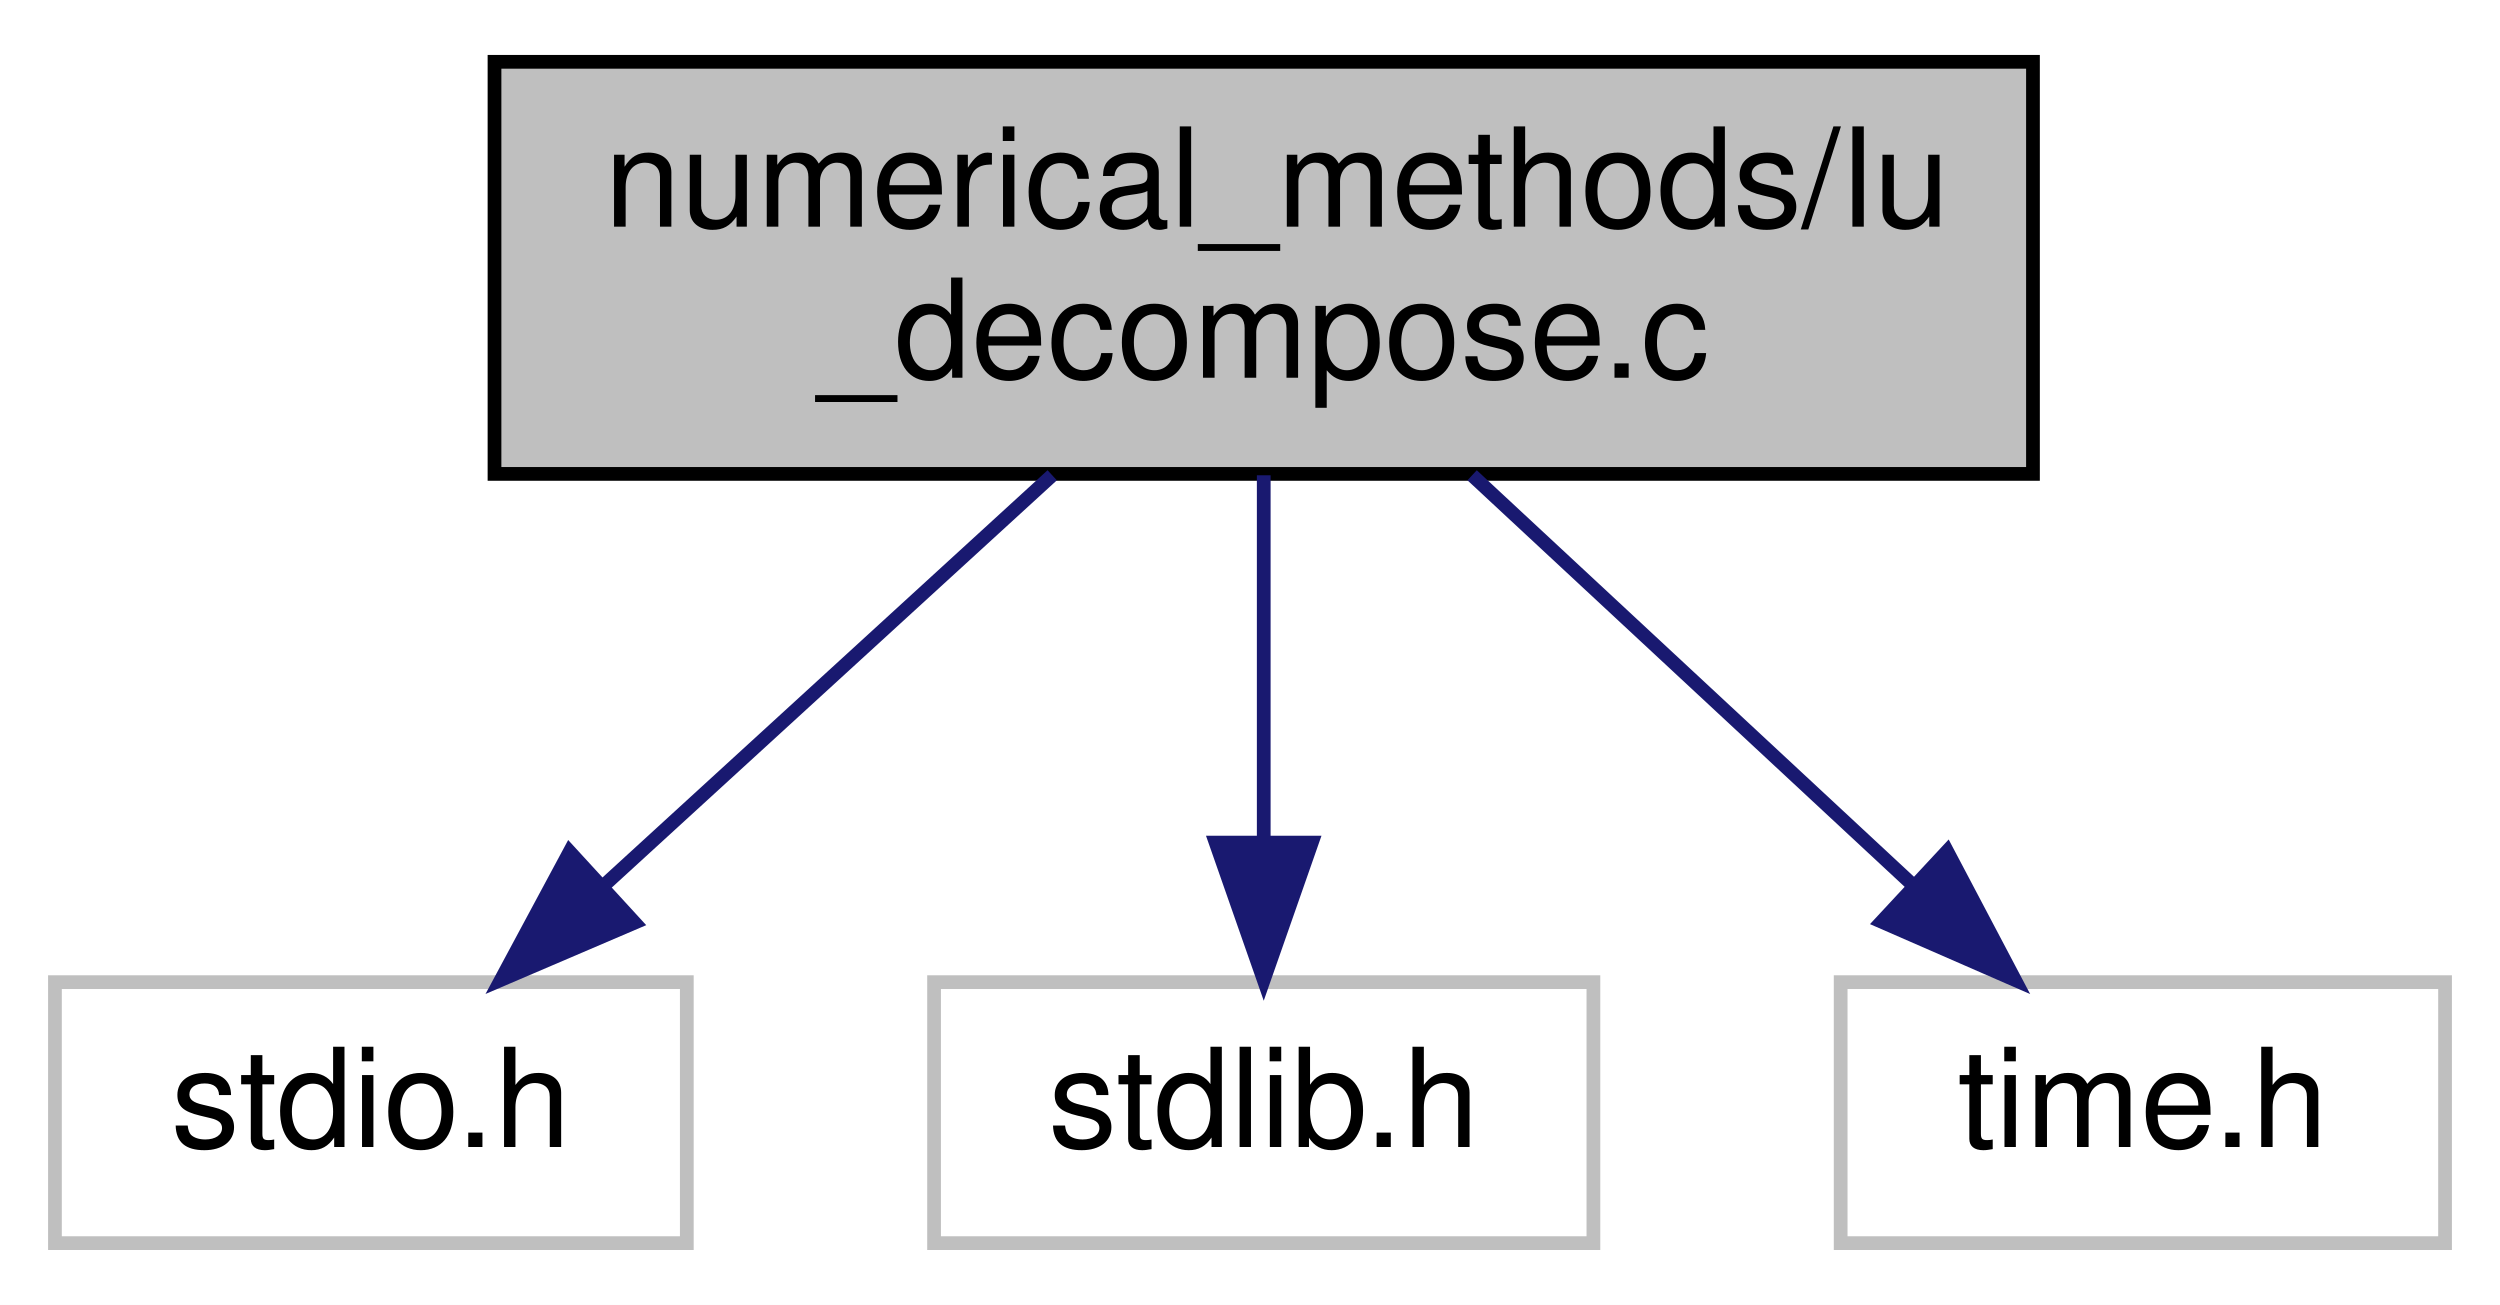
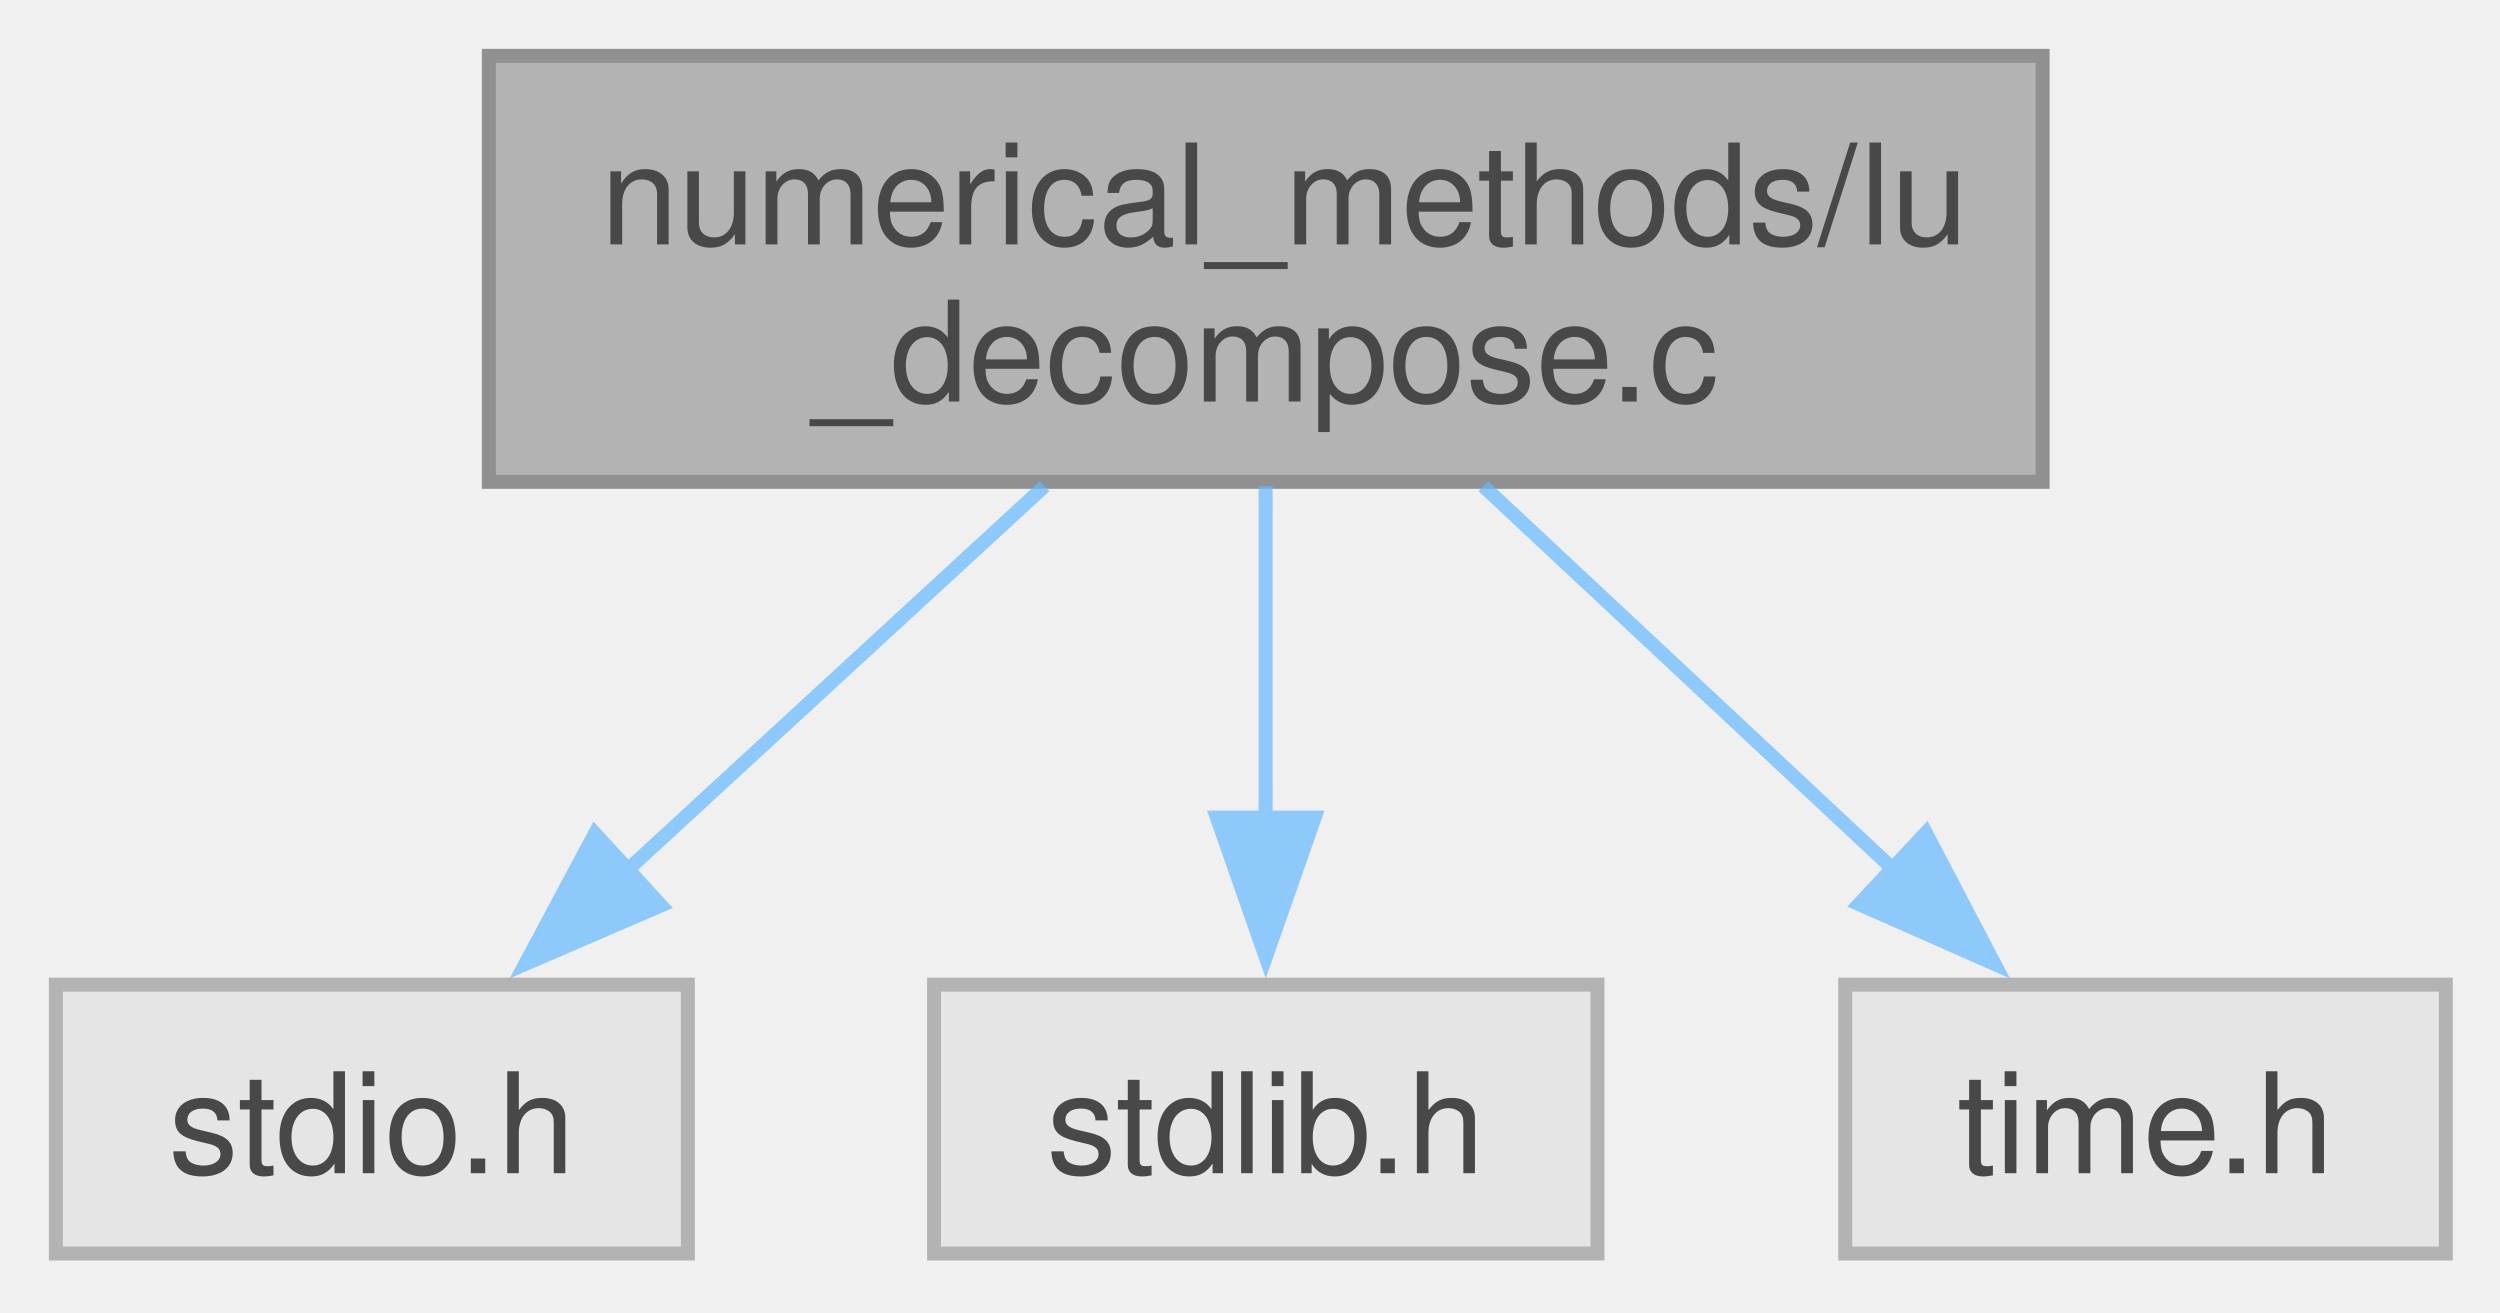
- <svg xmlns="http://www.w3.org/2000/svg" xmlns:xlink="http://www.w3.org/1999/xlink" width="182pt" height="95pt" viewBox="0.00 0.00 182.00 95.00">
-   <g id="graph0" class="graph" transform="scale(1 1) rotate(0) translate(4 91)">
-     <polygon fill="white" stroke="transparent" points="-4,4 -4,-91 178,-91 178,4 -4,4" />
-     <g id="node1" class="node">
-       <g id="a_node1">
-         <a xlink:title="LU decomposition of a square matrix">
-           <polygon fill="#bfbfbf" stroke="black" points="32,-56.5 32,-86.5 144,-86.5 144,-56.5 32,-56.5" />
-           <text text-anchor="start" x="40" y="-74.5" font-family="Helvetica,sans-Serif" font-size="10.00">numerical_methods/lu</text>
-           <text text-anchor="middle" x="88" y="-63.5" font-family="Helvetica,sans-Serif" font-size="10.00">_decompose.c</text>
-         </a>
+ <svg xmlns="http://www.w3.org/2000/svg" xmlns:xlink="http://www.w3.org/1999/xlink" width="179pt" height="94pt" viewBox="0.00 0.00 179.00 94.00">
+   <svg id="main" version="1.1" xml:space="preserve">
+     <style type="text/css">
+ .node, .edge {opacity: 0.7;}
+ .node.selected, .edge.selected {opacity: 1;}
+ .edge:hover path { stroke: red; }
+ .edge:hover polygon { stroke: red; fill: red; }
+ </style>
+     <svg id="graph" class="graph">
+       <g id="graph0" class="graph" transform="scale(1 1) rotate(0) translate(4 89.75)">
+         <g id="Node000001" class="node">
+           <g id="a_Node000001">
+             <a xlink:title="LU decomposition of a square matrix">
+               <polygon fill="#999999" stroke="#666666" points="142.25,-85.75 31,-85.75 31,-55.25 142.25,-55.25 142.25,-85.75" />
+               <text xml:space="preserve" text-anchor="start" x="39" y="-72.25" font-family="Helvetica,sans-Serif" font-size="10.00">numerical_methods/lu</text>
+               <text xml:space="preserve" text-anchor="middle" x="86.62" y="-61" font-family="Helvetica,sans-Serif" font-size="10.00">_decompose.c</text>
+             </a>
+           </g>
+         </g>
+         <g id="Node000002" class="node">
+           <g id="a_Node000002">
+             <a xlink:title=" ">
+               <polygon fill="#e0e0e0" stroke="#999999" points="45.25,-19.25 0,-19.25 0,0 45.25,0 45.25,-19.25" />
+               <text xml:space="preserve" text-anchor="middle" x="22.62" y="-5.75" font-family="Helvetica,sans-Serif" font-size="10.00">stdio.h</text>
+             </a>
+           </g>
+         </g>
+         <g id="edge1_Node000001_Node000002" class="edge">
+           <g id="a_edge1_Node000001_Node000002">
+             <a xlink:title=" ">
+               <path fill="none" stroke="#63b8ff" d="M70.8,-54.95C61.72,-46.59 50.26,-36.05 40.81,-27.35" />
+               <polygon fill="#63b8ff" stroke="#63b8ff" points="43.33,-24.92 33.61,-20.73 38.6,-30.07 43.33,-24.92" />
+             </a>
+           </g>
+         </g>
+         <g id="Node000003" class="node">
+           <g id="a_Node000003">
+             <a xlink:title=" ">
+               <polygon fill="#e0e0e0" stroke="#999999" points="110.38,-19.25 62.88,-19.25 62.88,0 110.38,0 110.38,-19.25" />
+               <text xml:space="preserve" text-anchor="middle" x="86.62" y="-5.75" font-family="Helvetica,sans-Serif" font-size="10.00">stdlib.h</text>
+             </a>
+           </g>
+         </g>
+         <g id="edge2_Node000001_Node000003" class="edge">
+           <g id="a_edge2_Node000001_Node000003">
+             <a xlink:title=" ">
+               <path fill="none" stroke="#63b8ff" d="M86.62,-54.95C86.62,-47.71 86.62,-38.84 86.62,-30.94" />
+               <polygon fill="#63b8ff" stroke="#63b8ff" points="90.13,-31.21 86.63,-21.21 83.13,-31.21 90.13,-31.21" />
+             </a>
+           </g>
+         </g>
+         <g id="Node000004" class="node">
+           <g id="a_Node000004">
+             <a xlink:title=" ">
+               <polygon fill="#e0e0e0" stroke="#999999" points="171.12,-19.25 128.12,-19.25 128.12,0 171.12,0 171.12,-19.25" />
+               <text xml:space="preserve" text-anchor="middle" x="149.62" y="-5.75" font-family="Helvetica,sans-Serif" font-size="10.00">time.h</text>
+             </a>
+           </g>
+         </g>
+         <g id="edge3_Node000001_Node000004" class="edge">
+           <g id="a_edge3_Node000001_Node000004">
+             <a xlink:title=" ">
+               <path fill="none" stroke="#63b8ff" d="M102.2,-54.95C111.14,-46.59 122.42,-36.05 131.73,-27.35" />
+               <polygon fill="#63b8ff" stroke="#63b8ff" points="133.89,-30.12 138.81,-20.73 129.11,-25.01 133.89,-30.12" />
+             </a>
+           </g>
+         </g>
      </g>
-     </g>
-     <g id="node2" class="node">
-       <g id="a_node2">
-         <a xlink:title=" ">
-           <polygon fill="white" stroke="#bfbfbf" points="0,-0.5 0,-19.5 46,-19.5 46,-0.5 0,-0.5" />
-           <text text-anchor="middle" x="23" y="-7.5" font-family="Helvetica,sans-Serif" font-size="10.00">stdio.h</text>
-         </a>
-       </g>
-     </g>
-     <g id="edge1" class="edge">
-       <path fill="none" stroke="midnightblue" d="M72.6,-56.4C62.76,-47.4 50.01,-35.72 39.89,-26.47" />
-       <polygon fill="midnightblue" stroke="midnightblue" points="42.2,-23.83 32.46,-19.66 37.47,-28.99 42.2,-23.83" />
-     </g>
-     <g id="node3" class="node">
-       <g id="a_node3">
-         <a xlink:title=" ">
-           <polygon fill="white" stroke="#bfbfbf" points="64,-0.5 64,-19.5 112,-19.5 112,-0.5 64,-0.5" />
-           <text text-anchor="middle" x="88" y="-7.5" font-family="Helvetica,sans-Serif" font-size="10.00">stdlib.h</text>
-         </a>
-       </g>
-     </g>
-     <g id="edge2" class="edge">
-       <path fill="none" stroke="midnightblue" d="M88,-56.4C88,-48.47 88,-38.46 88,-29.86" />
-       <polygon fill="midnightblue" stroke="midnightblue" points="91.5,-29.66 88,-19.66 84.5,-29.66 91.5,-29.66" />
-     </g>
-     <g id="node4" class="node">
-       <g id="a_node4">
-         <a xlink:title=" ">
-           <polygon fill="white" stroke="#bfbfbf" points="130,-0.5 130,-19.5 174,-19.5 174,-0.5 130,-0.5" />
-           <text text-anchor="middle" x="152" y="-7.5" font-family="Helvetica,sans-Serif" font-size="10.00">time.h</text>
-         </a>
-       </g>
-     </g>
-     <g id="edge3" class="edge">
-       <path fill="none" stroke="midnightblue" d="M103.17,-56.4C112.75,-47.49 125.16,-35.95 135.07,-26.74" />
-       <polygon fill="midnightblue" stroke="midnightblue" points="137.75,-29.03 142.69,-19.66 132.98,-23.9 137.75,-29.03" />
-     </g>
-   </g>
+     </svg>
+   </svg>
+   <style type="text/css">
+ 
+ [data-mouse-over-selected='false'] { opacity: 0.7; }
+ [data-mouse-over-selected='true']  { opacity: 1.0; }
+ 
+ </style>
</svg>
